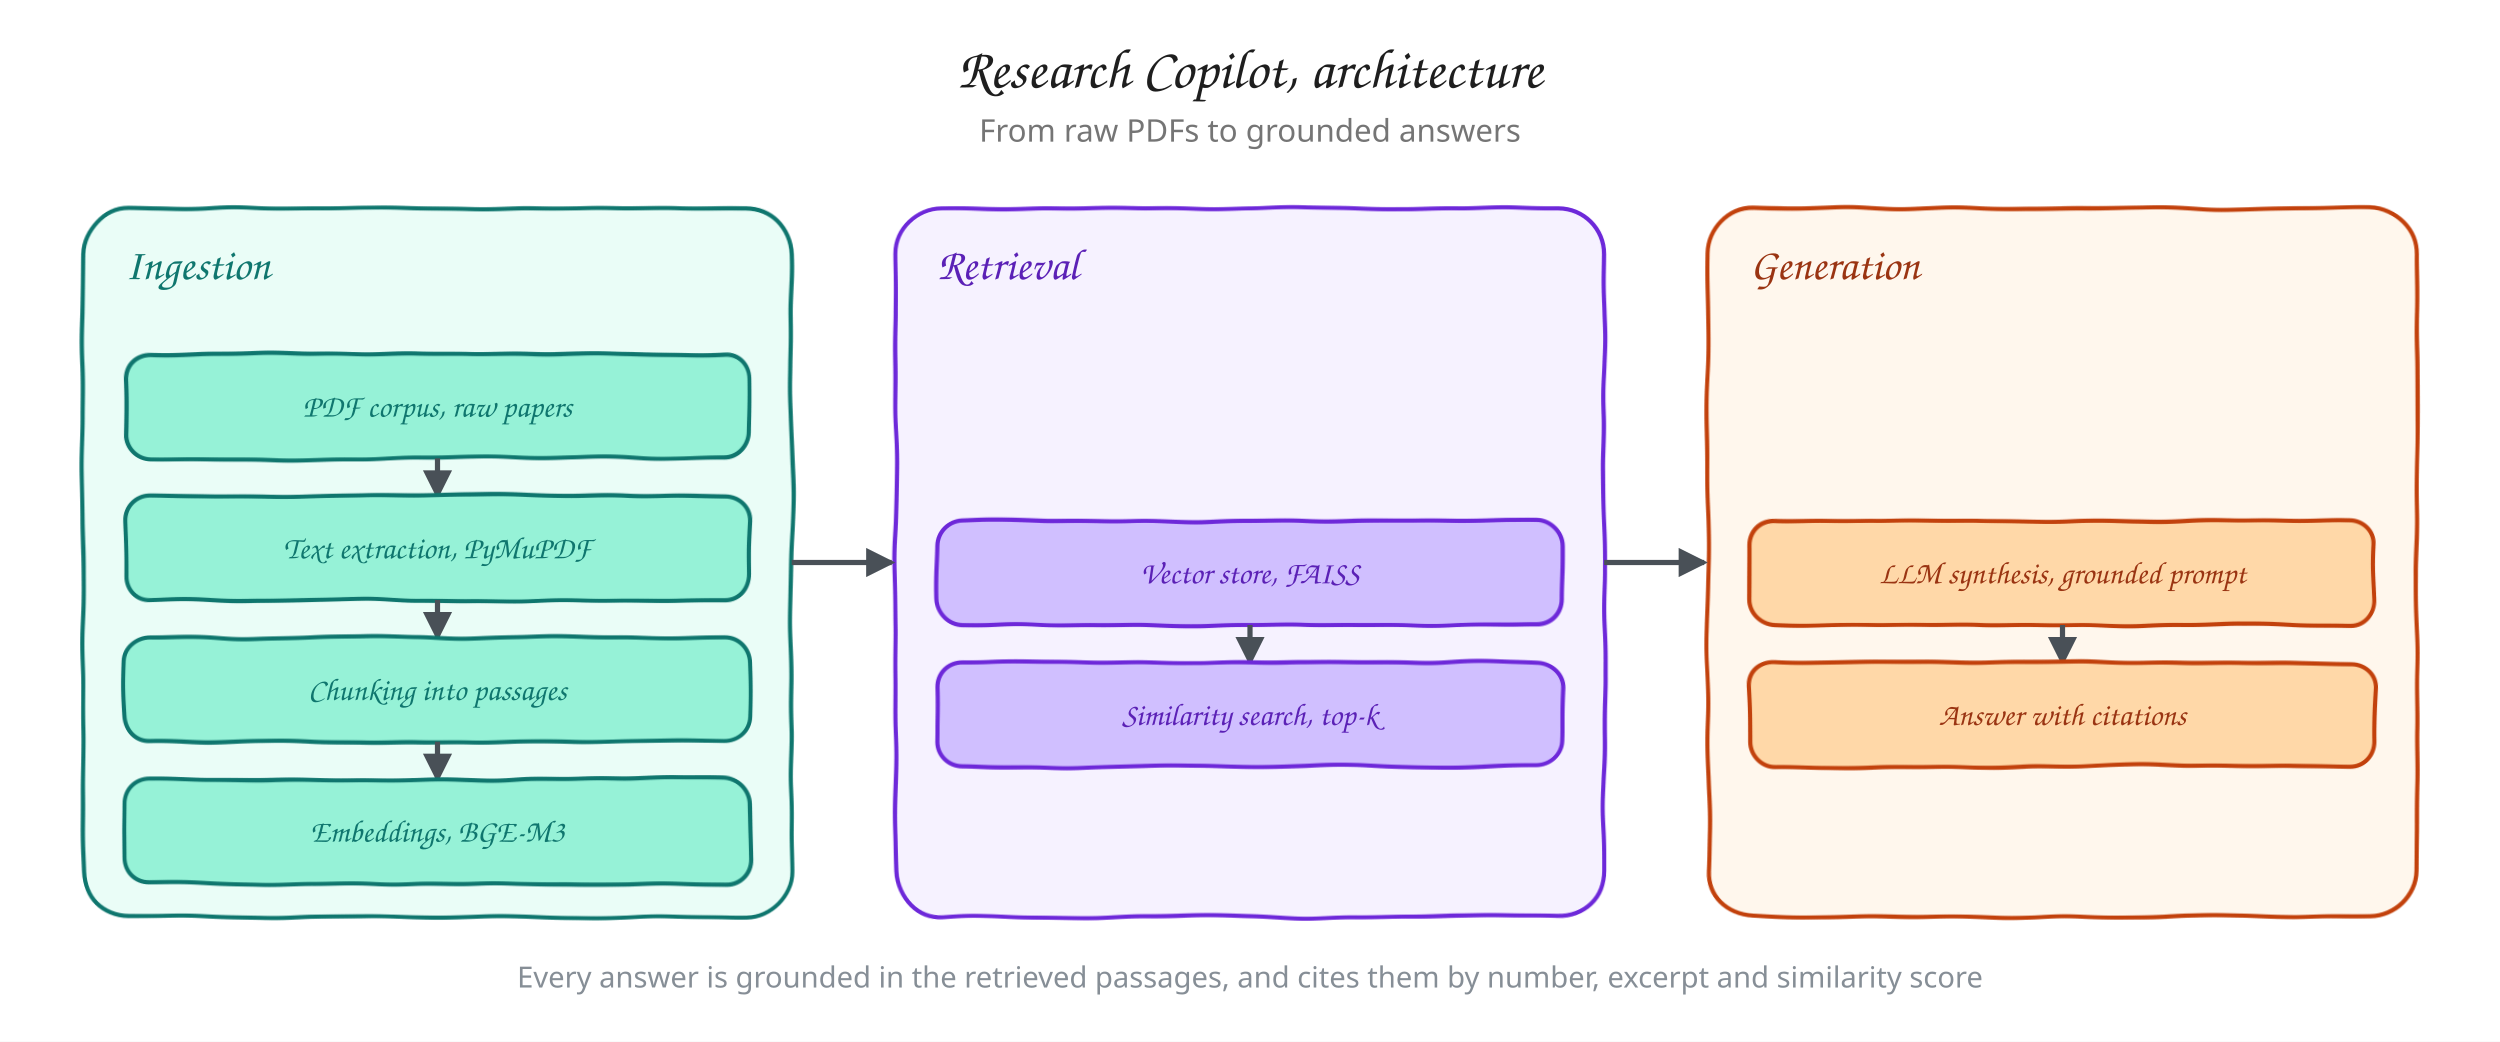
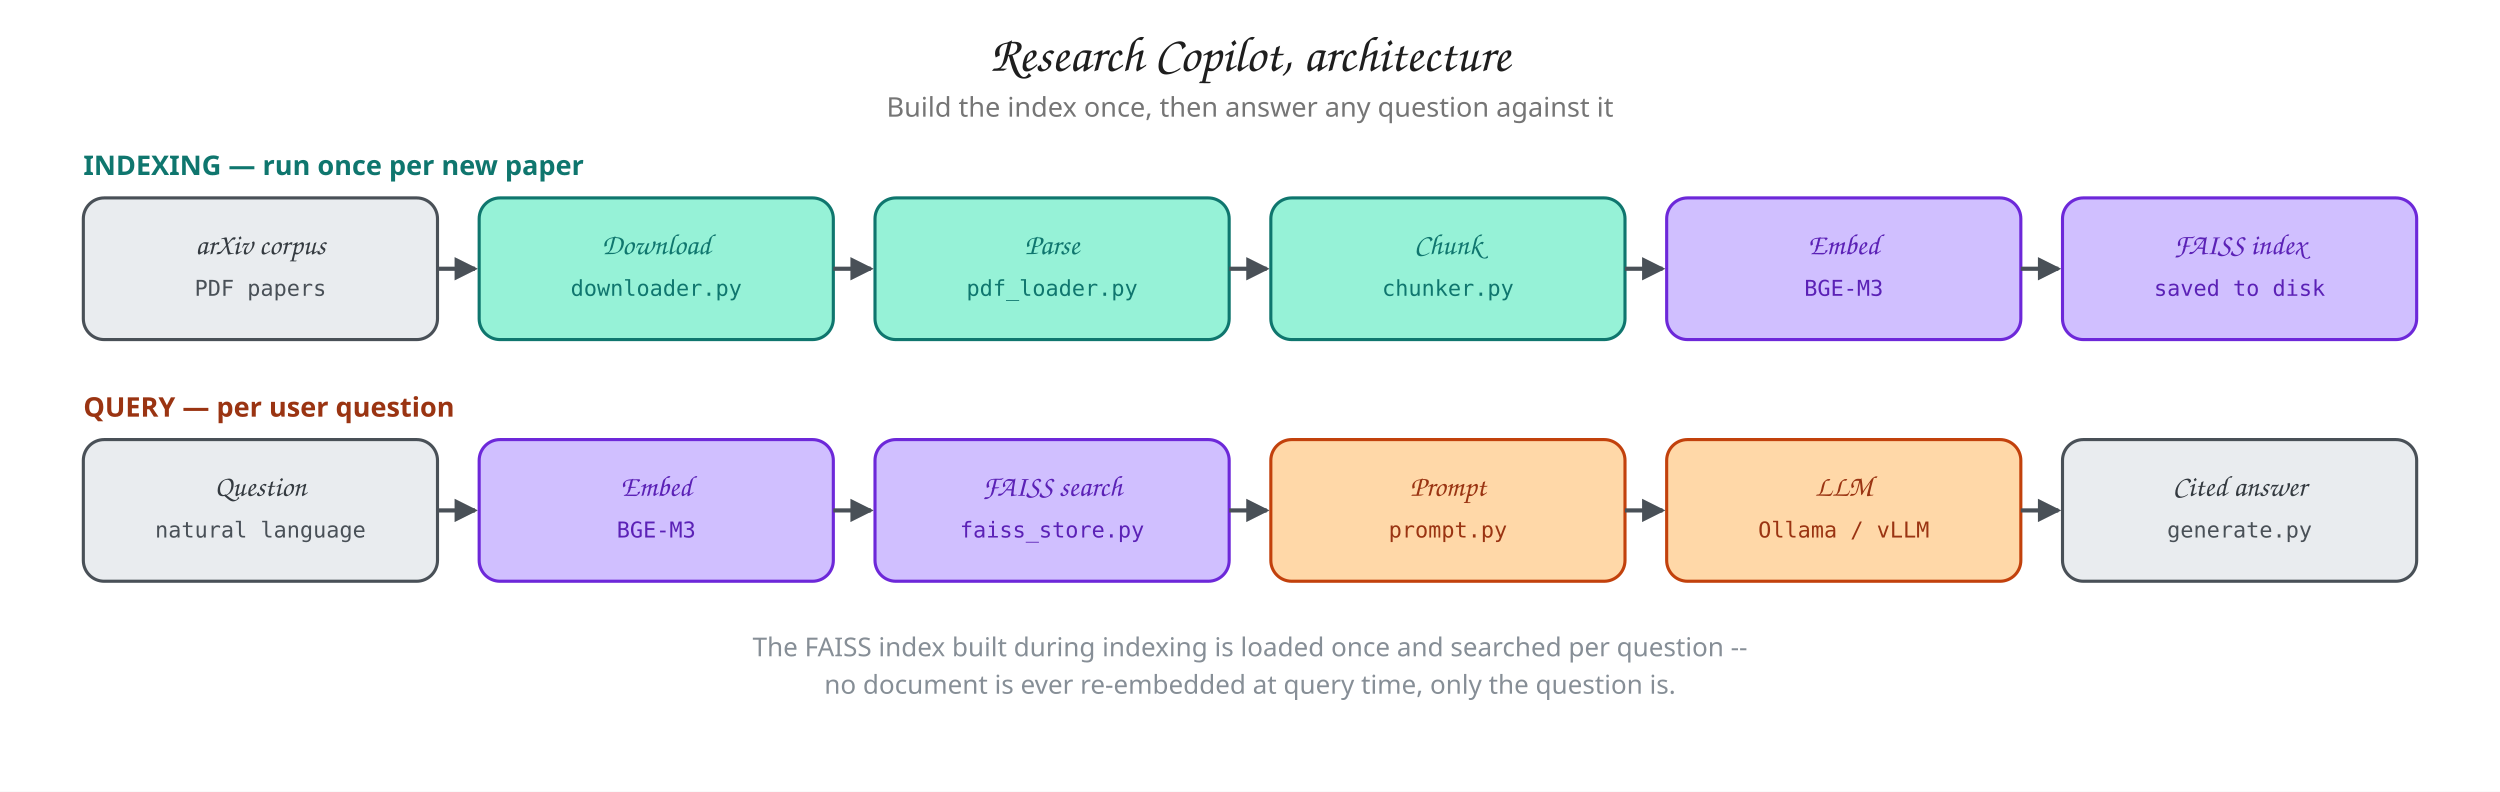
- <svg xmlns="http://www.w3.org/2000/svg" width="1200" height="500" viewBox="0 0 1200 500" font-family="'Segoe Print','Kalam','Comic Sans MS',cursive">
+ <svg xmlns="http://www.w3.org/2000/svg" width="1200" height="380" viewBox="0 0 1200 380" font-family="'Segoe Print','Kalam','Comic Sans MS',cursive">
  <defs>
-     <filter id="roughen" x="-20%" y="-200%" width="140%" height="500%">
-       <feTurbulence type="fractalNoise" baseFrequency="0.02" numOctaves="2" seed="7" result="noise" />
-       <feDisplacementMap in="SourceGraphic" in2="noise" scale="3.2" />
-     </filter>
    <marker id="arrowhead" viewBox="0 0 10 10" refX="8" refY="5" markerWidth="7" markerHeight="7" orient="auto-start-reverse">
      <path d="M1,1 L9,5 L1,9 Z" fill="#495057" />
    </marker>
  </defs>
-   <rect x="0" y="0" width="1200" height="500" fill="#ffffff" />
-   <text x="600" y="42" text-anchor="middle" font-size="27" fill="#1e1e1e">Research Copilot, architecture</text>
-   <text x="600" y="68" text-anchor="middle" font-size="15" fill="#757575" font-family="'Segoe UI', sans-serif">From raw PDFs to grounded answers</text>
-   <rect x="40" y="100" width="340" height="340" rx="22" fill="#c3fae8" fill-opacity="0.35" stroke="#0f766e" stroke-width="2" filter="url(#roughen)" />
-   <text x="60" y="134" font-size="21" fill="#0f766e">Ingestion</text>
-   <rect x="60" y="170" width="300" height="50" rx="12" fill="#96f2d7" stroke="#0f766e" stroke-width="2" filter="url(#roughen)" />
-   <text x="210" y="200" text-anchor="middle" font-size="15" fill="#0f766e">PDF corpus, raw papers</text>
-   <path d="M210,220 L210,238" stroke="#495057" stroke-width="2.5" fill="none" marker-end="url(#arrowhead)" />
-   <rect x="60" y="238" width="300" height="50" rx="12" fill="#96f2d7" stroke="#0f766e" stroke-width="2" filter="url(#roughen)" />
-   <text x="210" y="268" text-anchor="middle" font-size="15" fill="#0f766e">Text extraction, PyMuPDF</text>
-   <path d="M210,288 L210,306" stroke="#495057" stroke-width="2.5" fill="none" marker-end="url(#arrowhead)" />
-   <rect x="60" y="306" width="300" height="50" rx="12" fill="#96f2d7" stroke="#0f766e" stroke-width="2" filter="url(#roughen)" />
-   <text x="210" y="336" text-anchor="middle" font-size="15" fill="#0f766e">Chunking into passages</text>
-   <path d="M210,356 L210,374" stroke="#495057" stroke-width="2.5" fill="none" marker-end="url(#arrowhead)" />
-   <rect x="60" y="374" width="300" height="50" rx="12" fill="#96f2d7" stroke="#0f766e" stroke-width="2" filter="url(#roughen)" />
-   <text x="210" y="404" text-anchor="middle" font-size="15" fill="#0f766e">Embeddings, BGE-M3</text>
-   <rect x="430" y="100" width="340" height="340" rx="22" fill="#e5dbff" fill-opacity="0.35" stroke="#6d28d9" stroke-width="2" filter="url(#roughen)" />
-   <text x="450" y="134" font-size="21" fill="#5b21b6">Retrieval</text>
-   <rect x="450" y="250" width="300" height="50" rx="12" fill="#d0bfff" stroke="#6d28d9" stroke-width="2" filter="url(#roughen)" />
-   <text x="600" y="280" text-anchor="middle" font-size="15" fill="#5b21b6">Vector store, FAISS</text>
-   <path d="M600,300 L600,318" stroke="#495057" stroke-width="2.5" fill="none" marker-end="url(#arrowhead)" />
-   <rect x="450" y="318" width="300" height="50" rx="12" fill="#d0bfff" stroke="#6d28d9" stroke-width="2" filter="url(#roughen)" />
-   <text x="600" y="348" text-anchor="middle" font-size="15" fill="#5b21b6">Similarity search, top-k</text>
-   <rect x="820" y="100" width="340" height="340" rx="22" fill="#ffe8cc" fill-opacity="0.35" stroke="#c2410c" stroke-width="2" filter="url(#roughen)" />
-   <text x="840" y="134" font-size="21" fill="#9a3412">Generation</text>
-   <rect x="840" y="250" width="300" height="50" rx="12" fill="#ffd8a8" stroke="#c2410c" stroke-width="2" filter="url(#roughen)" />
-   <text x="990" y="280" text-anchor="middle" font-size="15" fill="#9a3412">LLM synthesis, grounded prompt</text>
-   <path d="M990,300 L990,318" stroke="#495057" stroke-width="2.5" fill="none" marker-end="url(#arrowhead)" />
-   <rect x="840" y="318" width="300" height="50" rx="12" fill="#ffd8a8" stroke="#c2410c" stroke-width="2" filter="url(#roughen)" />
-   <text x="990" y="348" text-anchor="middle" font-size="15" fill="#9a3412">Answer with citations</text>
-   <path d="M380,270 L428,270" stroke="#495057" stroke-width="2.5" fill="none" marker-end="url(#arrowhead)" />
-   <path d="M770,270 L818,270" stroke="#495057" stroke-width="2.5" fill="none" marker-end="url(#arrowhead)" />
-   <text x="600" y="474" text-anchor="middle" font-size="14" fill="#868e96" font-family="'Segoe UI', sans-serif">Every answer is grounded in the retrieved passages, and cites them by number, excerpt and similarity score</text>
+   <rect x="0" y="0" width="1200" height="380" fill="#ffffff" />
+   <text x="600" y="34" text-anchor="middle" font-size="24" fill="#1e1e1e">Research Copilot, architecture</text>
+   <text x="600" y="56" text-anchor="middle" font-size="13" fill="#757575" font-family="'Segoe UI', sans-serif">Build the index once, then answer any question against it</text>
+   <text x="40" y="84" font-size="13" fill="#0f766e" font-family="'Segoe UI', sans-serif" font-weight="bold">INDEXING — run once per new paper</text>
+   <g>
+     <rect x="40" y="95" width="170" height="68" rx="10" fill="#e9ecef" stroke="#495057" stroke-width="1.5" />
+     <text x="125" y="122" text-anchor="middle" font-size="14" fill="#343a40">arXiv corpus</text>
+     <text x="125" y="142" text-anchor="middle" font-size="10.5" fill="#495057" font-family="Consolas, monospace">PDF papers</text>
+   </g>
+   <path d="M210,129 L228,129" stroke="#495057" stroke-width="2" marker-end="url(#arrowhead)" />
+   <g>
+     <rect x="230" y="95" width="170" height="68" rx="10" fill="#96f2d7" stroke="#0f766e" stroke-width="1.5" />
+     <text x="315" y="122" text-anchor="middle" font-size="14" fill="#0f766e">Download</text>
+     <text x="315" y="142" text-anchor="middle" font-size="10.5" fill="#0f766e" font-family="Consolas, monospace">downloader.py</text>
+   </g>
+   <path d="M400,129 L418,129" stroke="#495057" stroke-width="2" marker-end="url(#arrowhead)" />
+   <g>
+     <rect x="420" y="95" width="170" height="68" rx="10" fill="#96f2d7" stroke="#0f766e" stroke-width="1.5" />
+     <text x="505" y="122" text-anchor="middle" font-size="14" fill="#0f766e">Parse</text>
+     <text x="505" y="142" text-anchor="middle" font-size="10.5" fill="#0f766e" font-family="Consolas, monospace">pdf_loader.py</text>
+   </g>
+   <path d="M590,129 L608,129" stroke="#495057" stroke-width="2" marker-end="url(#arrowhead)" />
+   <g>
+     <rect x="610" y="95" width="170" height="68" rx="10" fill="#96f2d7" stroke="#0f766e" stroke-width="1.5" />
+     <text x="695" y="122" text-anchor="middle" font-size="14" fill="#0f766e">Chunk</text>
+     <text x="695" y="142" text-anchor="middle" font-size="10.5" fill="#0f766e" font-family="Consolas, monospace">chunker.py</text>
+   </g>
+   <path d="M780,129 L798,129" stroke="#495057" stroke-width="2" marker-end="url(#arrowhead)" />
+   <g>
+     <rect x="800" y="95" width="170" height="68" rx="10" fill="#d0bfff" stroke="#6d28d9" stroke-width="1.5" />
+     <text x="885" y="122" text-anchor="middle" font-size="14" fill="#5b21b6">Embed</text>
+     <text x="885" y="142" text-anchor="middle" font-size="10.5" fill="#5b21b6" font-family="Consolas, monospace">BGE-M3</text>
+   </g>
+   <path d="M970,129 L988,129" stroke="#495057" stroke-width="2" marker-end="url(#arrowhead)" />
+   <g>
+     <rect x="990" y="95" width="170" height="68" rx="10" fill="#d0bfff" stroke="#6d28d9" stroke-width="1.5" />
+     <text x="1075" y="122" text-anchor="middle" font-size="14" fill="#5b21b6">FAISS index</text>
+     <text x="1075" y="142" text-anchor="middle" font-size="10.5" fill="#5b21b6" font-family="Consolas, monospace">saved to disk</text>
+   </g>
+   <text x="40" y="200" font-size="13" fill="#9a3412" font-family="'Segoe UI', sans-serif" font-weight="bold">QUERY — per user question</text>
+   <g>
+     <rect x="40" y="211" width="170" height="68" rx="10" fill="#e9ecef" stroke="#495057" stroke-width="1.5" />
+     <text x="125" y="238" text-anchor="middle" font-size="14" fill="#343a40">Question</text>
+     <text x="125" y="258" text-anchor="middle" font-size="10.5" fill="#495057" font-family="Consolas, monospace">natural language</text>
+   </g>
+   <path d="M210,245 L228,245" stroke="#495057" stroke-width="2" marker-end="url(#arrowhead)" />
+   <g>
+     <rect x="230" y="211" width="170" height="68" rx="10" fill="#d0bfff" stroke="#6d28d9" stroke-width="1.5" />
+     <text x="315" y="238" text-anchor="middle" font-size="14" fill="#5b21b6">Embed</text>
+     <text x="315" y="258" text-anchor="middle" font-size="10.5" fill="#5b21b6" font-family="Consolas, monospace">BGE-M3</text>
+   </g>
+   <path d="M400,245 L418,245" stroke="#495057" stroke-width="2" marker-end="url(#arrowhead)" />
+   <g>
+     <rect x="420" y="211" width="170" height="68" rx="10" fill="#d0bfff" stroke="#6d28d9" stroke-width="1.5" />
+     <text x="505" y="238" text-anchor="middle" font-size="14" fill="#5b21b6">FAISS search</text>
+     <text x="505" y="258" text-anchor="middle" font-size="10.5" fill="#5b21b6" font-family="Consolas, monospace">faiss_store.py</text>
+   </g>
+   <path d="M590,245 L608,245" stroke="#495057" stroke-width="2" marker-end="url(#arrowhead)" />
+   <g>
+     <rect x="610" y="211" width="170" height="68" rx="10" fill="#ffd8a8" stroke="#c2410c" stroke-width="1.5" />
+     <text x="695" y="238" text-anchor="middle" font-size="14" fill="#9a3412">Prompt</text>
+     <text x="695" y="258" text-anchor="middle" font-size="10.5" fill="#9a3412" font-family="Consolas, monospace">prompt.py</text>
+   </g>
+   <path d="M780,245 L798,245" stroke="#495057" stroke-width="2" marker-end="url(#arrowhead)" />
+   <g>
+     <rect x="800" y="211" width="170" height="68" rx="10" fill="#ffd8a8" stroke="#c2410c" stroke-width="1.5" />
+     <text x="885" y="238" text-anchor="middle" font-size="14" fill="#9a3412">LLM</text>
+     <text x="885" y="258" text-anchor="middle" font-size="10.5" fill="#9a3412" font-family="Consolas, monospace">Ollama / vLLM</text>
+   </g>
+   <path d="M970,245 L988,245" stroke="#495057" stroke-width="2" marker-end="url(#arrowhead)" />
+   <g>
+     <rect x="990" y="211" width="170" height="68" rx="10" fill="#e9ecef" stroke="#495057" stroke-width="1.5" />
+     <text x="1075" y="238" text-anchor="middle" font-size="14" fill="#343a40">Cited answer</text>
+     <text x="1075" y="258" text-anchor="middle" font-size="10.5" fill="#495057" font-family="Consolas, monospace">generate.py</text>
+   </g>
+   <text x="600" y="315" text-anchor="middle" font-size="12.5" fill="#868e96" font-family="'Segoe UI', sans-serif">The FAISS index built during indexing is loaded once and searched per question --</text>
+   <text x="600" y="333" text-anchor="middle" font-size="12.5" fill="#868e96" font-family="'Segoe UI', sans-serif">no document is ever re-embedded at query time, only the question is.</text>
</svg>
